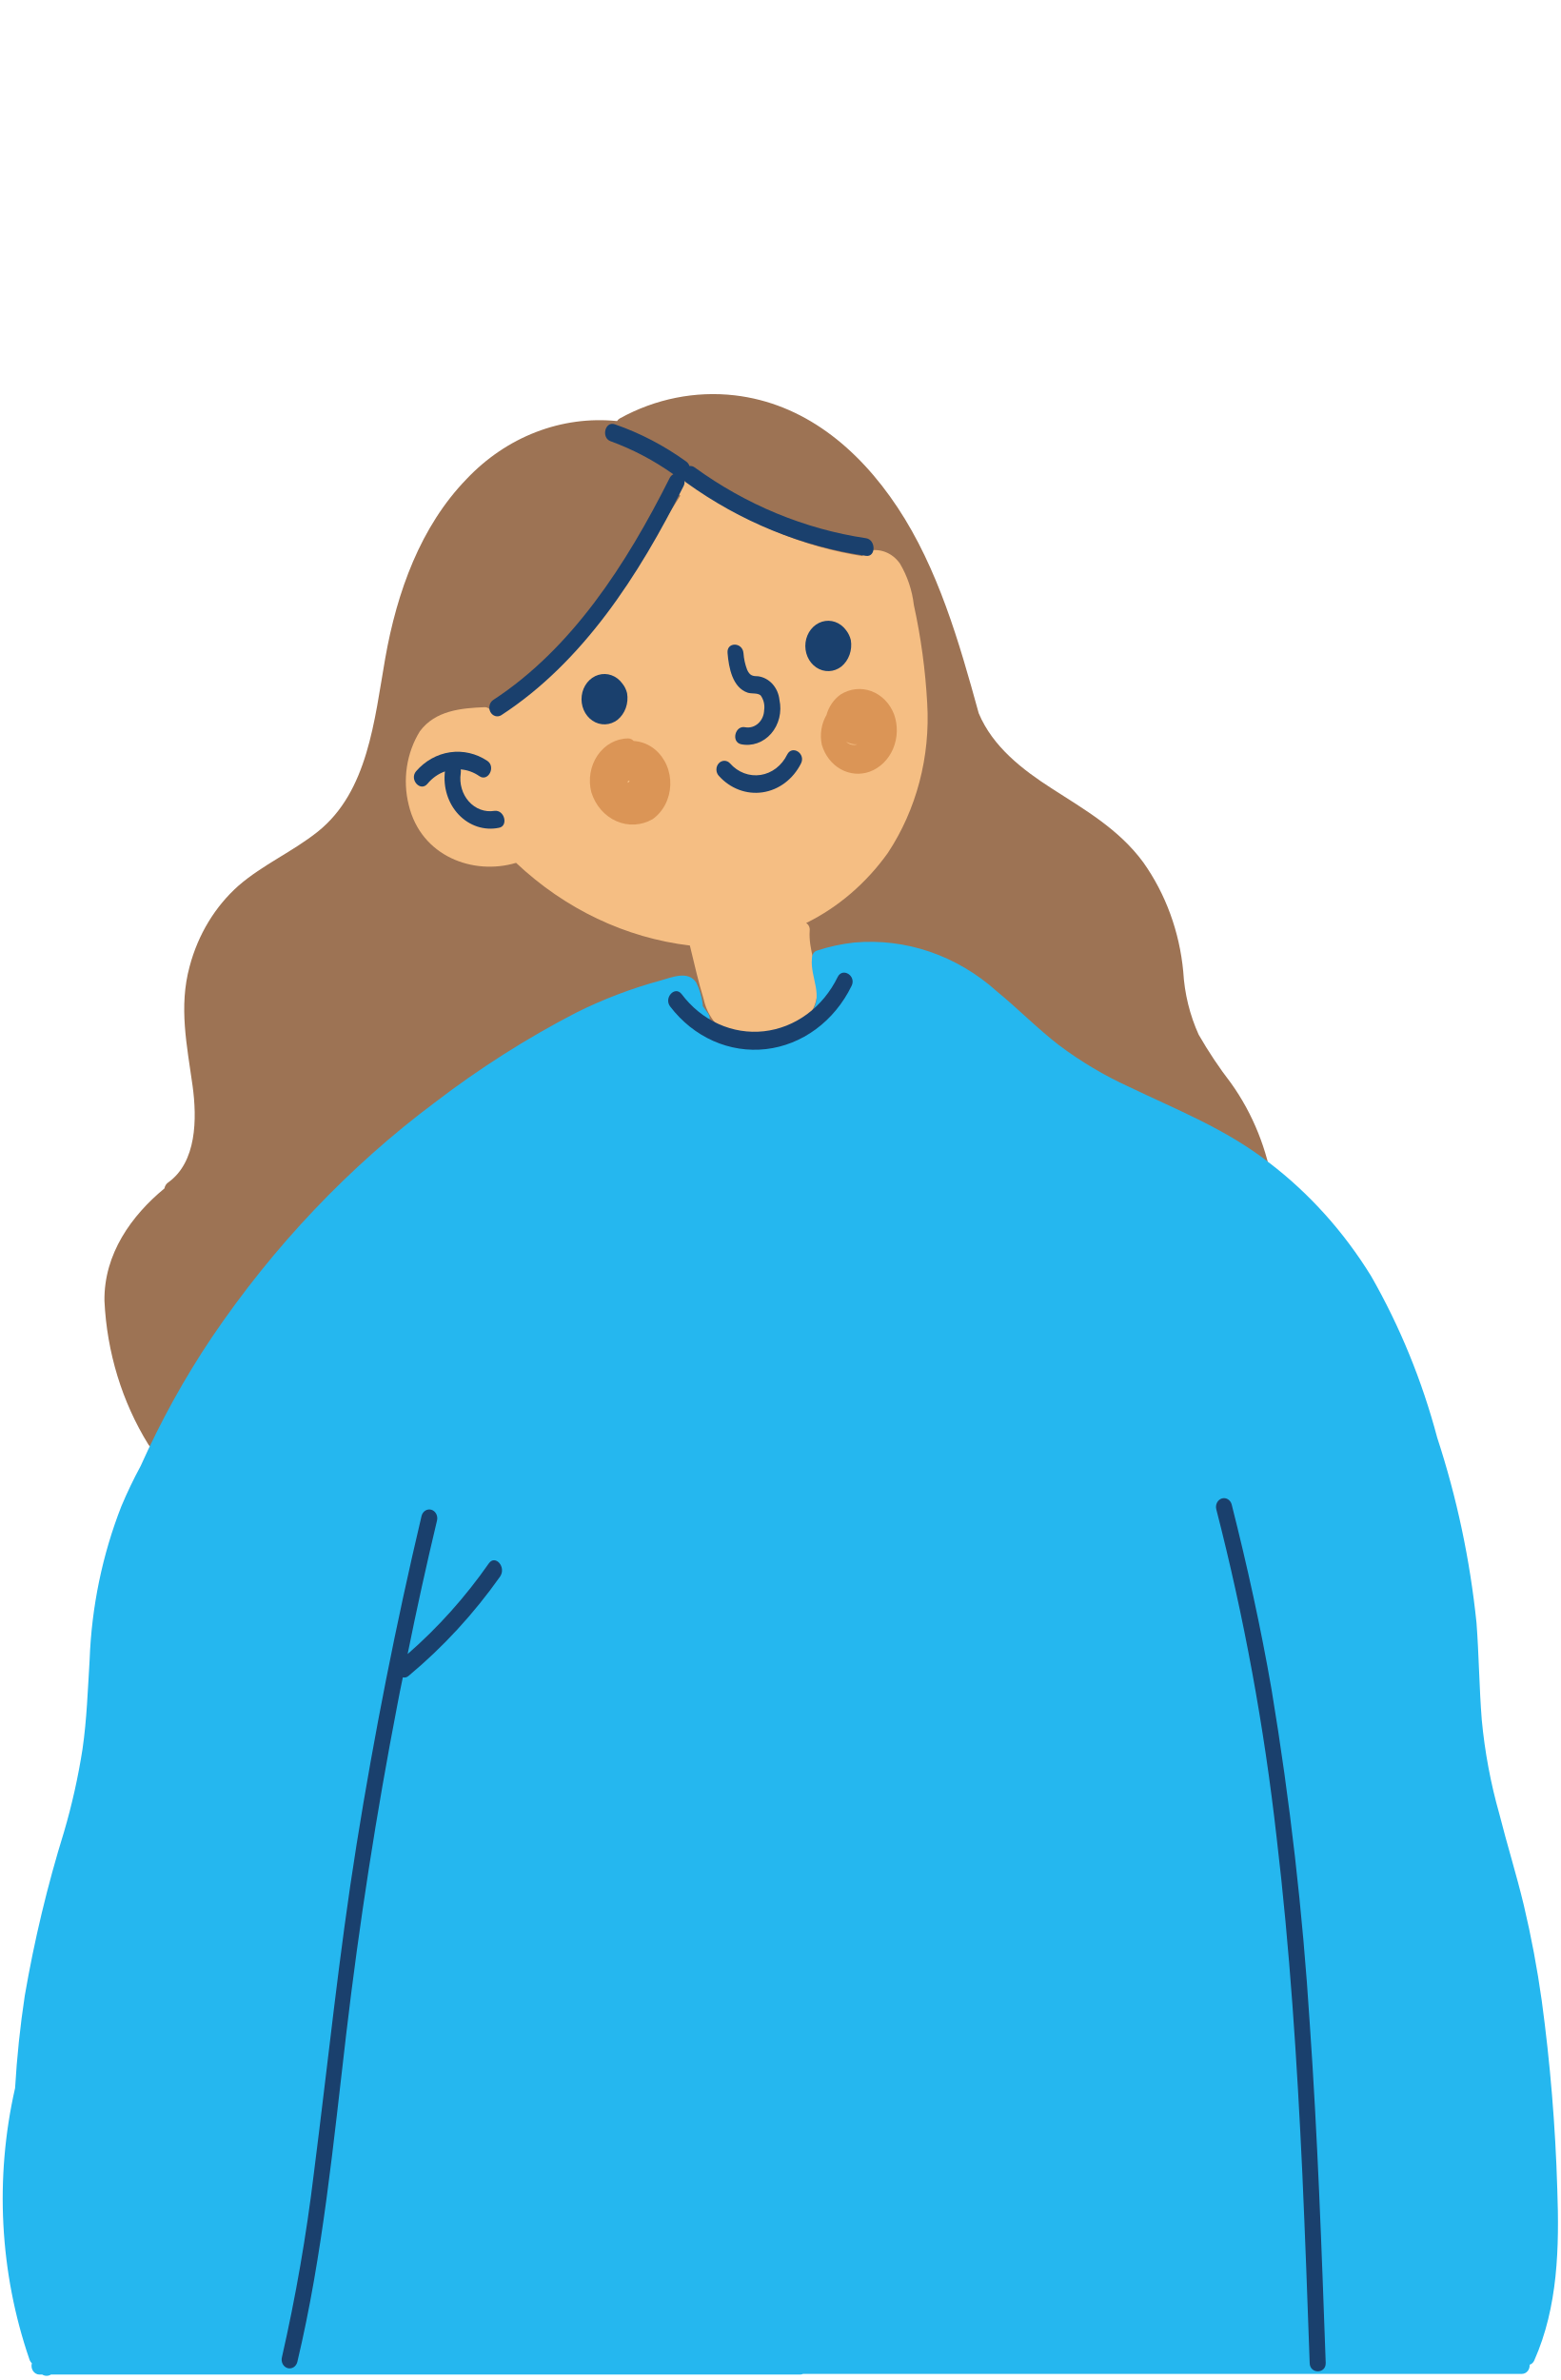
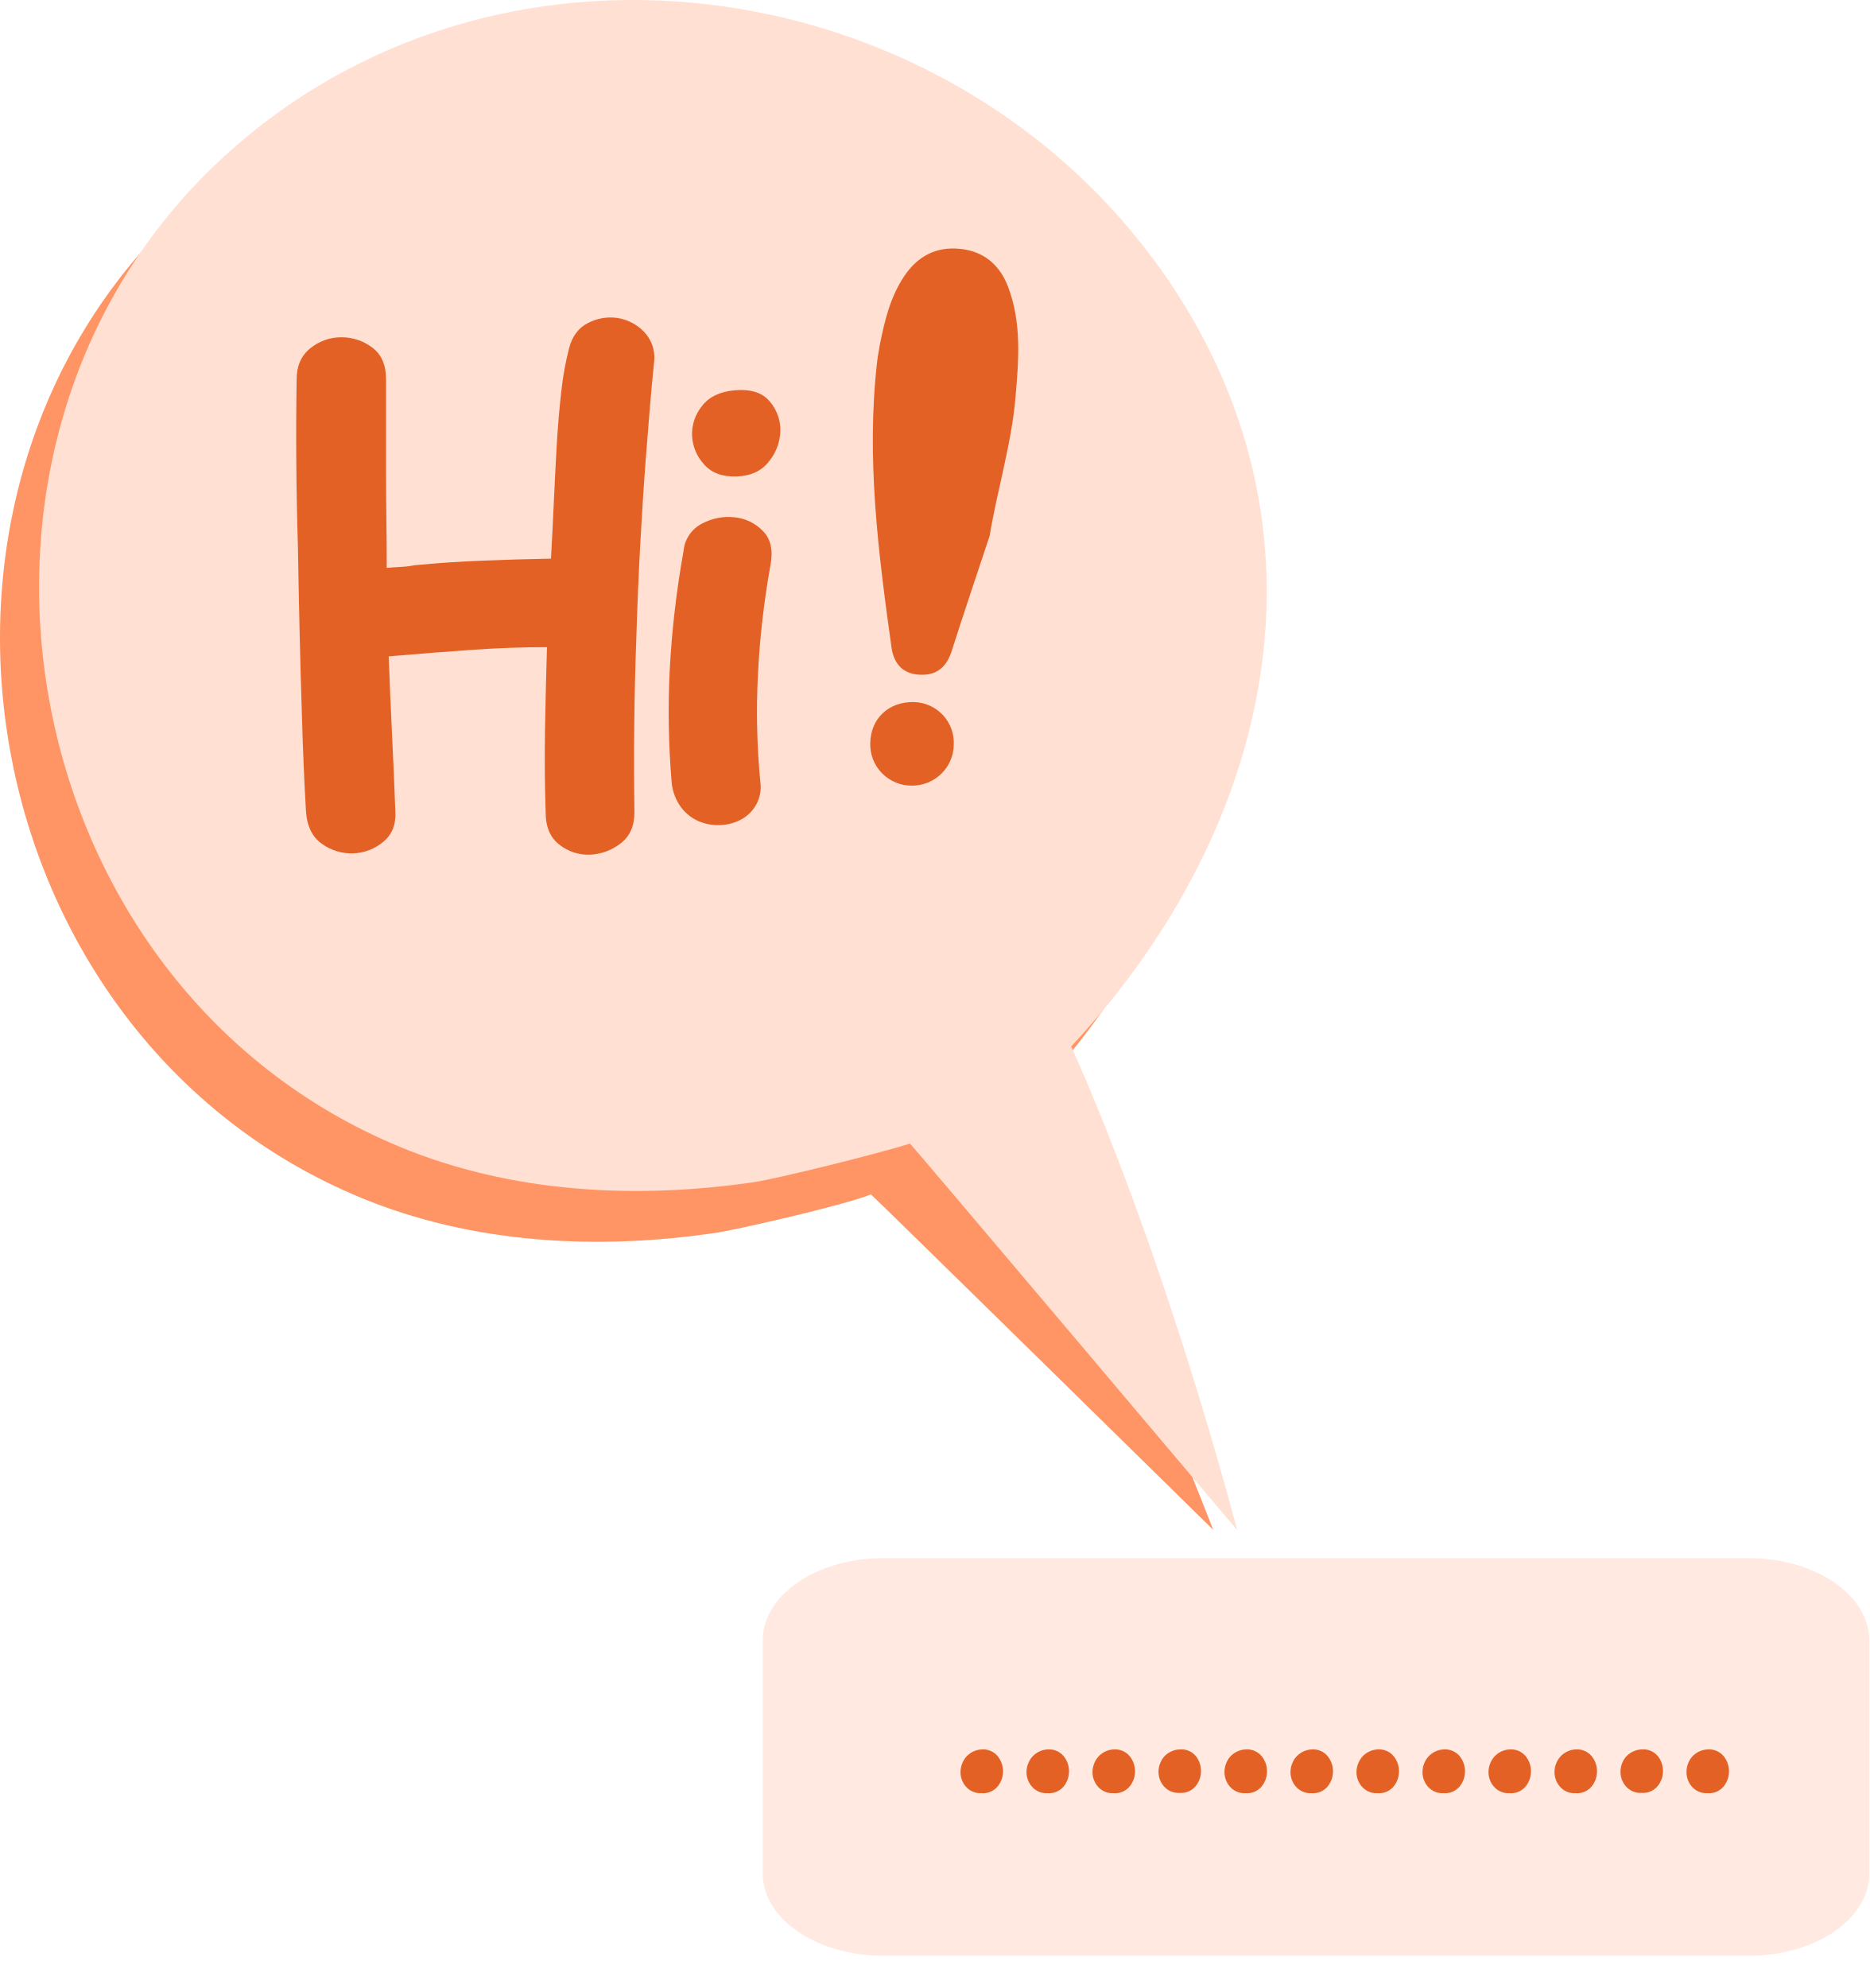
- <svg xmlns="http://www.w3.org/2000/svg" width="324" height="494" viewBox="0 0 324 494" fill="none">
-   <path d="M265.387 247.485C265.011 247.228 264.654 246.939 264.32 246.619C263.112 238.67 260.106 231.183 255.579 224.847C253.124 221.66 250.874 218.289 248.845 214.758C246.997 210.676 245.908 206.229 245.644 201.678C244.872 193.417 242.002 185.562 237.36 179.012C232.278 172.081 225.113 168.028 218.277 163.613C212.332 159.784 206.106 155.032 203.184 148.045C199.093 133.177 194.723 118.001 186.363 105.368C178.003 92.736 166.645 83.709 152.543 82.059C144.338 81.114 136.058 82.772 128.683 86.839C128.451 86.971 128.251 87.163 128.099 87.398C122.409 86.821 116.672 87.599 111.279 89.677C105.887 91.755 100.964 95.086 96.845 99.443C87.317 109.281 82.413 122.808 79.973 136.643C77.712 149.527 76.391 164.311 65.947 172.64C60.713 176.804 54.614 179.431 49.533 183.819C44.662 188.131 41.114 193.985 39.369 200.588C37.082 208.973 38.81 216.994 39.979 225.378C40.919 232.226 40.843 241.225 34.897 245.445C34.7 245.582 34.531 245.762 34.4 245.973C34.269 246.185 34.178 246.423 34.134 246.675C27.35 252.264 21.557 260.23 21.684 270.012C22.185 280.683 25.34 290.998 30.806 299.832C30.986 300.114 31.232 300.337 31.517 300.479C31.802 300.62 32.116 300.676 32.428 300.639C32.739 300.602 33.035 300.474 33.286 300.268C33.537 300.062 33.733 299.786 33.855 299.469C33.8 299.719 33.801 299.979 33.857 300.228C33.914 300.477 34.024 300.707 34.178 300.899C34.333 301.091 34.528 301.24 34.746 301.331C34.964 301.423 35.199 301.455 35.43 301.425C50.705 299.767 65.858 296.965 80.786 293.041C96.032 289.38 111.1 285.802 126.524 283.036C156.608 277.642 187.049 273.952 216.524 265.065C231.645 260.638 246.289 254.435 260.203 246.563C260.488 247.184 260.837 247.765 261.245 248.296C261.312 248.688 261.487 249.048 261.746 249.328C262.005 249.608 262.336 249.794 262.693 249.861C263.016 250.138 263.356 250.39 263.71 250.616C264.087 250.86 264.537 250.93 264.962 250.809C265.386 250.689 265.749 250.388 265.971 249.973C266.194 249.558 266.257 249.062 266.147 248.596C266.038 248.129 265.764 247.73 265.387 247.485Z" fill="#9D7354" />
-   <path d="M192.487 145.949C192.111 139.081 191.184 132.263 189.717 125.575C189.357 122.501 188.366 119.558 186.82 116.967C186.052 115.872 185.013 115.044 183.827 114.583C182.642 114.122 181.361 114.047 180.138 114.368C179.889 114.43 179.659 114.56 179.468 114.746C179.278 114.931 179.132 115.166 179.045 115.43C167.188 113.581 155.834 108.938 145.758 101.819C145.54 101.649 145.287 101.544 145.022 101.512C144.802 101.173 144.491 100.918 144.132 100.785L143.395 100.142C143.242 99.971 143.059 99.836 142.858 99.743C142.657 99.65 142.441 99.601 142.223 99.6C142.005 99.598 141.788 99.644 141.586 99.735C141.384 99.826 141.2 99.959 141.045 100.128C140.89 100.297 140.766 100.498 140.682 100.719C140.597 100.94 140.553 101.178 140.552 101.418C140.551 101.658 140.592 101.896 140.675 102.118C140.757 102.34 140.879 102.543 141.032 102.713L141.236 102.881C135.62 111.685 130.182 120.796 123.855 129.18C118.138 136.894 111.354 144.049 102.588 147.235C102.353 147.328 102.138 147.471 101.952 147.654C101.819 147.372 101.612 147.14 101.359 146.985C101.106 146.831 100.818 146.763 100.529 146.788C95.778 146.983 90.366 147.458 87.164 151.79C85.793 154.002 84.877 156.514 84.477 159.154C84.078 161.794 84.206 164.498 84.852 167.078C87.393 177.754 98.243 181.751 107.136 179.096C117.312 188.692 129.891 194.675 143.218 196.256C144.132 200.001 144.971 203.774 146.089 207.435C146.44 209.014 147.106 210.487 148.037 211.748C148.969 213.01 150.143 214.028 151.476 214.73C154.607 215.706 157.941 215.54 160.979 214.255C162.215 213.844 163.389 213.231 164.46 212.438C164.718 212.658 165.035 212.777 165.362 212.777C165.688 212.777 166.006 212.658 166.264 212.438C167.391 211.61 168.302 210.474 168.908 209.141C169.514 207.808 169.794 206.324 169.72 204.836C169.72 200.84 167.814 197.178 168.093 193.154C168.128 192.842 168.076 192.526 167.944 192.246C167.813 191.967 167.608 191.738 167.357 191.589C173.992 188.324 179.808 183.337 184.305 177.056C190.26 168.061 193.155 157.052 192.487 145.949Z" fill="#F5BE83" />
-   <path d="M135.975 155.563C134.694 154.504 133.154 153.891 131.554 153.803C131.402 153.632 131.22 153.496 131.019 153.405C130.818 153.314 130.602 153.268 130.385 153.272C129.155 153.28 127.943 153.602 126.845 154.21C125.746 154.819 124.791 155.699 124.053 156.782C123.315 157.864 122.814 159.12 122.59 160.45C122.366 161.78 122.425 163.15 122.762 164.451C123.186 165.801 123.869 167.034 124.765 168.067C125.66 169.101 126.748 169.91 127.953 170.441C129.158 170.971 130.453 171.21 131.749 171.141C133.046 171.072 134.314 170.696 135.467 170.041C136.556 169.272 137.459 168.226 138.101 166.992C138.744 165.757 139.105 164.369 139.155 162.948C139.205 161.526 138.942 160.113 138.388 158.827C137.834 157.541 137.007 156.422 135.975 155.563ZM130.41 162.047C131.224 161.852 129.928 163.054 130.41 162.047V162.047Z" fill="#DB9556" />
-   <path d="M185.6 148.241C185.165 147.122 184.52 146.117 183.707 145.292C182.894 144.467 181.931 143.841 180.882 143.455C179.832 143.07 178.721 142.933 177.62 143.055C176.519 143.176 175.454 143.553 174.496 144.16C173.097 145.154 172.062 146.658 171.574 148.409C171.045 149.315 170.688 150.328 170.522 151.389C170.356 152.45 170.385 153.537 170.608 154.585C170.925 155.671 171.434 156.677 172.105 157.546C172.777 158.415 173.597 159.13 174.52 159.649C175.444 160.168 176.451 160.482 177.484 160.572C178.518 160.662 179.557 160.527 180.543 160.175C181.607 159.786 182.587 159.163 183.424 158.343C184.261 157.523 184.936 156.524 185.41 155.406C185.883 154.289 186.144 153.077 186.177 151.845C186.21 150.613 186.013 149.387 185.6 148.241ZM177.977 154.501C177.581 154.643 177.158 154.666 176.752 154.568C176.345 154.469 175.97 154.253 175.665 153.942C176.366 154.355 177.157 154.549 177.951 154.501H177.977Z" fill="#DB9556" />
-   <path d="M130.182 143.88C130.001 143.133 129.662 142.443 129.191 141.868C128.612 141.069 127.833 140.474 126.951 140.157C126.068 139.84 125.12 139.814 124.224 140.083C123.328 140.351 122.524 140.903 121.91 141.669C121.296 142.435 120.899 143.382 120.769 144.394C120.639 145.405 120.782 146.436 121.179 147.359C121.576 148.283 122.21 149.058 123.003 149.589C123.797 150.12 124.714 150.384 125.642 150.348C126.57 150.312 127.468 149.978 128.225 149.386C128.986 148.761 129.573 147.914 129.919 146.941C130.265 145.968 130.356 144.908 130.182 143.88Z" fill="#1A406D" />
-   <path d="M176.63 132.842C176.444 132.088 176.105 131.391 175.639 130.801C175.058 130.007 174.278 129.416 173.396 129.103C172.514 128.789 171.568 128.766 170.674 129.037C169.78 129.308 168.978 129.86 168.366 130.626C167.754 131.392 167.359 132.338 167.23 133.348C167.101 134.357 167.243 135.386 167.639 136.308C168.035 137.23 168.667 138.005 169.459 138.536C170.25 139.068 171.165 139.333 172.091 139.299C173.018 139.266 173.915 138.935 174.673 138.348C175.434 137.723 176.021 136.876 176.367 135.902C176.713 134.929 176.804 133.869 176.63 132.842Z" fill="#1A406D" />
-   <path d="M161.814 145.279C161.683 144.02 161.166 142.847 160.349 141.953C159.532 141.059 158.462 140.498 157.317 140.36C156.199 140.36 155.64 140.192 155.106 139.019C154.685 137.916 154.428 136.746 154.344 135.553C154.141 133.233 150.812 133.205 151.041 135.553C151.295 138.655 152.082 142.708 155.208 143.77C156.046 144.049 157.215 143.77 157.901 144.329C158.214 144.755 158.442 145.249 158.569 145.779C158.696 146.309 158.719 146.862 158.638 147.403C158.622 147.931 158.505 148.448 158.293 148.922C158.082 149.396 157.781 149.814 157.41 150.15C157.04 150.486 156.609 150.731 156.146 150.869C155.683 151.008 155.199 151.036 154.725 150.953C152.616 150.477 151.727 153.999 153.836 154.474C154.964 154.709 156.128 154.629 157.222 154.243C158.315 153.856 159.304 153.175 160.097 152.261C160.89 151.347 161.462 150.23 161.762 149.01C162.062 147.791 162.08 146.508 161.814 145.279Z" fill="#1A406D" />
-   <path d="M163.415 156.626C162.862 157.757 162.075 158.729 161.117 159.463C160.159 160.196 159.057 160.671 157.901 160.848C156.745 161.025 155.567 160.899 154.463 160.481C153.359 160.063 152.361 159.365 151.548 158.443C151.238 158.102 150.818 157.91 150.38 157.91C149.941 157.91 149.521 158.102 149.211 158.443C148.901 158.784 148.727 159.246 148.727 159.728C148.727 160.21 148.901 160.673 149.211 161.014C150.382 162.328 151.816 163.324 153.399 163.921C154.982 164.518 156.67 164.7 158.328 164.453C159.987 164.206 161.569 163.537 162.951 162.498C164.333 161.459 165.474 160.08 166.286 158.471C167.328 156.402 164.456 154.558 163.415 156.626Z" fill="#1A406D" />
-   <path d="M179.778 111.713C167.067 109.815 154.908 104.79 144.205 97.012C143.891 96.781 143.512 96.682 143.138 96.733C143.013 96.356 142.781 96.032 142.477 95.811C137.879 92.489 132.885 89.884 127.638 88.069C125.605 87.342 124.741 90.864 126.774 91.59C131.356 93.258 135.728 95.559 139.784 98.438C139.46 98.603 139.193 98.877 139.021 99.22C130.001 117.191 118.694 134.631 102.406 145.279C102.025 145.524 101.749 145.925 101.637 146.394C101.525 146.863 101.587 147.362 101.809 147.78C102.031 148.199 102.396 148.504 102.822 148.627C103.249 148.75 103.702 148.682 104.083 148.437C120.904 137.481 132.593 119.567 141.893 100.925C142.079 100.591 142.151 100.195 142.096 99.807C142.198 99.957 142.328 100.081 142.477 100.17C153.708 108.271 166.46 113.469 179.778 115.374C181.887 115.682 181.862 112.021 179.778 111.713Z" fill="#1A406D" />
-   <path d="M102.611 168.308C101.653 168.463 100.675 168.367 99.757 168.028C98.839 167.689 98.007 167.116 97.328 166.356C96.65 165.596 96.144 164.67 95.852 163.654C95.56 162.638 95.491 161.561 95.649 160.51C95.688 160.242 95.688 159.968 95.649 159.7C97.022 159.805 98.35 160.286 99.511 161.097C101.316 162.355 102.993 159.197 101.188 157.939C98.866 156.386 96.131 155.753 93.437 156.144C90.743 156.536 88.251 157.928 86.375 160.091C84.926 161.824 87.289 164.423 88.738 162.69C89.724 161.499 90.977 160.612 92.371 160.119C92.17 161.759 92.325 163.427 92.823 164.988C93.321 166.549 94.148 167.959 95.236 169.101C96.324 170.243 97.642 171.086 99.083 171.56C100.524 172.034 102.047 172.126 103.526 171.829C105.61 171.522 104.771 168 102.611 168.308Z" fill="#1A406D" />
-   <path d="M323.293 454.386C322.904 441.286 321.826 428.222 320.066 415.258C319.135 408.607 317.897 402.012 316.356 395.499C314.832 389.127 312.875 382.894 311.274 376.55C309.465 370.179 308.239 363.625 307.615 356.986C307.082 350.279 307.031 343.543 306.523 336.836C305.17 323.721 302.433 310.825 298.366 298.407C295.227 286.582 290.609 275.295 284.645 264.869C278.966 255.66 271.79 247.682 263.479 241.336C254.408 234.265 244.219 230.325 234.36 225.574C229.277 223.256 224.424 220.372 219.876 216.965C215.379 213.5 211.339 209.364 206.968 205.786C198.643 198.306 188.004 194.669 177.29 195.641C174.707 195.924 172.155 196.476 169.667 197.29C169.462 197.339 169.27 197.441 169.106 197.586C168.943 197.732 168.813 197.918 168.727 198.128C168.602 198.416 168.541 198.732 168.549 199.051C168.193 202.88 171.09 206.764 168.346 210.23C166.925 211.786 165.181 212.937 163.264 213.584C161.053 214.506 158.842 215.344 156.632 216.379C156.4 216.478 156.185 216.62 155.997 216.798C152.828 216.576 149.76 215.481 147.078 213.612L146.875 212.773C147.175 212.421 147.342 211.956 147.342 211.474C147.342 210.991 147.175 210.526 146.875 210.174L145.884 208.805V208.441C145.694 206.862 145.238 205.336 144.537 203.942C142.834 201.37 139.455 202.88 137.117 203.522C131.081 205.159 125.195 207.404 119.534 210.23C109.318 215.519 99.526 221.745 90.262 228.843C72.454 242.152 56.797 258.646 43.94 277.641C38.318 286.02 33.385 294.933 29.203 304.276C27.733 306.992 26.393 309.79 25.188 312.66C21.243 322.739 19.012 333.529 18.607 344.493C18.226 350.67 18.023 356.902 17.133 363.023C16.227 368.846 14.945 374.589 13.296 380.211C9.85 391.332 7.125 402.708 5.14 414.252C4.18 420.593 3.51 426.982 3.133 433.397C-1.116 452.063 -0.079 471.712 6.106 489.713C6.208 490.027 6.383 490.306 6.614 490.523C6.539 490.792 6.522 491.076 6.564 491.354C6.606 491.631 6.707 491.894 6.857 492.122C7.007 492.349 7.203 492.535 7.43 492.665C7.657 492.795 7.908 492.866 8.164 492.871H8.774C9.049 493.042 9.359 493.132 9.676 493.132C9.992 493.132 10.303 493.042 10.578 492.871H166.084C166.302 492.873 166.519 492.825 166.719 492.731H315.95C316.171 492.732 316.39 492.682 316.593 492.585C316.796 492.488 316.979 492.345 317.129 492.167C317.28 491.988 317.395 491.777 317.467 491.547C317.54 491.317 317.568 491.073 317.551 490.83C317.761 490.768 317.956 490.655 318.123 490.501C318.29 490.346 318.424 490.153 318.516 489.936C323.446 478.841 323.725 466.432 323.293 454.386Z" fill="#25B7EF" />
-   <path d="M173.913 202.767C172.393 205.89 170.198 208.553 167.521 210.521C164.844 212.489 161.767 213.702 158.563 214.053C155.358 214.404 152.125 213.882 149.147 212.532C146.17 211.183 143.541 209.049 141.491 206.317C140.093 204.556 137.756 207.127 139.128 208.916C141.53 212.061 144.596 214.512 148.058 216.053C151.519 217.595 155.272 218.18 158.987 217.758C162.702 217.336 166.266 215.92 169.369 213.633C172.471 211.347 175.017 208.259 176.785 204.64C177.826 202.572 174.955 200.727 173.913 202.767Z" fill="#1A406D" />
-   <path d="M101.494 324.483C96.595 331.501 90.928 337.827 84.622 343.32C86.502 334.004 88.535 324.772 90.72 315.623C90.778 315.392 90.795 315.15 90.768 314.912C90.742 314.674 90.673 314.444 90.566 314.235C90.458 314.026 90.314 313.842 90.143 313.695C89.971 313.547 89.774 313.438 89.564 313.373C89.354 313.309 89.134 313.291 88.917 313.32C88.701 313.349 88.492 313.425 88.302 313.543C88.112 313.661 87.945 313.819 87.81 314.008C87.676 314.197 87.577 314.414 87.518 314.645C82.199 337.171 77.702 359.903 74.026 382.839C70.392 405.505 68.08 428.311 65.158 451.088C63.608 463.951 61.393 476.707 58.526 489.294C58.411 489.761 58.47 490.259 58.689 490.678C58.909 491.097 59.27 491.403 59.695 491.529C60.119 491.655 60.572 491.591 60.953 491.35C61.334 491.109 61.613 490.711 61.728 490.244C67.038 467.885 69.198 444.884 71.891 422.05C74.585 399.216 78.142 376.355 82.513 353.745C82.868 351.844 83.249 349.944 83.631 348.155C83.838 348.209 84.053 348.21 84.261 348.156C84.468 348.103 84.661 347.997 84.825 347.847C91.953 341.916 98.343 334.982 103.831 327.222C105.153 325.237 102.815 322.638 101.494 324.483Z" fill="#1A406D" />
-   <path d="M271.915 420.15C270.442 396.874 267.796 373.707 263.987 350.754C261.751 337.814 258.905 324.958 255.704 312.297C255.586 311.83 255.304 311.434 254.92 311.196C254.537 310.957 254.083 310.896 253.658 311.026C253.234 311.155 252.873 311.465 252.656 311.887C252.44 312.309 252.384 312.809 252.502 313.275C258.249 335.604 262.437 358.383 265.029 381.413C267.773 404.555 269.272 427.835 270.365 451.116C270.949 464.224 271.432 477.332 271.89 490.44C271.89 492.787 275.294 492.787 275.218 490.44C274.38 466.991 273.541 443.542 271.915 420.15Z" fill="#1A406D" />
+ <svg xmlns="http://www.w3.org/2000/svg" width="300" height="319" viewBox="0 0 300 319" fill="none">
+   <path d="M280.685 250.027H141.73C131.062 250.027 122.414 255.938 122.414 263.229V300.625C122.414 307.917 131.062 313.827 141.73 313.827H280.685C291.352 313.827 300 307.917 300 300.625V263.229C300 255.938 291.352 250.027 280.685 250.027Z" fill="#FFE9E0" />
+   <path d="M139.775 191.659C135.487 193.398 118.247 197.331 114.866 197.826C95.872 200.631 75.903 199.608 58.011 192.228C-4.568 166.413 -20.016 79.769 28.937 33.959C72.771 -7.059 143.877 2.73 178.765 49.652C209.333 90.771 199.179 140.039 165.653 176.055C181.34 211.163 194.722 245.497 194.722 245.497C194.722 245.497 139.87 191.616 139.775 191.659Z" fill="#FF9565" />
+   <path d="M146.044 183.504C140.284 185.306 124.517 189.176 121.136 189.671C102.142 192.476 82.172 191.453 64.281 184.073C1.702 158.258 -13.747 71.614 35.206 25.814C79.04 -15.199 150.146 -5.409 185.034 41.508C215.603 82.626 205.449 131.9 171.923 167.915C187.61 203.019 198.543 245.513 198.543 245.513C198.543 245.513 146.145 183.472 146.044 183.504Z" fill="#FFE0D2" />
+   <path d="M91.314 55.941C91.812 53.969 92.841 52.595 94.399 51.818C95.844 51.066 97.491 50.788 99.105 51.022C100.705 51.275 102.18 52.037 103.308 53.194C103.909 53.803 104.372 54.533 104.665 55.335C104.957 56.137 105.073 56.993 105.003 57.844C104.724 60.522 104.477 63.182 104.262 65.825C104.046 68.468 103.834 71.13 103.626 73.811C103.272 78.535 102.97 83.256 102.719 87.976C102.468 92.696 102.274 97.384 102.136 102.041C101.783 111.487 101.677 120.932 101.818 130.375C101.818 132.558 101.075 134.215 99.587 135.347C98.186 136.44 96.475 137.069 94.696 137.144C92.928 137.214 91.193 136.653 89.804 135.563C88.32 134.435 87.576 132.707 87.573 130.381C87.428 125.942 87.393 121.537 87.467 117.165C87.541 112.793 87.647 108.353 87.785 103.844C83.898 103.844 79.931 103.984 75.882 104.265C71.833 104.546 67.333 104.898 62.383 105.32C62.539 109.537 62.715 113.677 62.913 117.739C63.111 121.802 63.288 125.909 63.443 130.059C63.588 132.242 62.945 133.916 61.514 135.083C60.16 136.216 58.465 136.867 56.697 136.933C54.893 136.996 53.121 136.456 51.662 135.399C50.093 134.303 49.238 132.523 49.097 130.059C48.952 127.522 48.827 124.984 48.721 122.447C48.615 119.91 48.526 117.372 48.456 114.835C48.173 105.954 47.961 96.992 47.82 87.95C47.678 83.444 47.59 78.951 47.555 74.47C47.519 69.989 47.537 65.461 47.608 60.885C47.608 58.699 48.352 57.025 49.839 55.861C51.235 54.73 52.982 54.113 54.784 54.117C56.566 54.11 58.301 54.686 59.723 55.756C61.214 56.849 61.959 58.559 61.959 60.885V76.11C61.959 78.57 61.977 81.072 62.012 83.616C62.048 86.161 62.065 88.663 62.065 91.123C62.844 91.055 63.602 91.002 64.35 90.965C65.081 90.931 65.809 90.843 66.528 90.701C70.213 90.35 73.88 90.102 77.53 89.958C81.18 89.814 84.812 89.709 88.426 89.642C88.564 87.249 88.707 84.46 88.85 81.292C88.993 78.123 89.152 74.966 89.327 71.829C89.502 68.692 89.751 65.714 90.074 62.867C90.319 60.532 90.734 58.217 91.314 55.941Z" fill="#E46125" />
+   <path d="M109.704 88.405C109.787 87.483 110.103 86.596 110.623 85.828C111.143 85.061 111.849 84.436 112.677 84.013C114.287 83.151 116.124 82.802 117.94 83.012C119.69 83.195 121.315 84.002 122.514 85.284C123.754 86.586 124.104 88.447 123.627 90.835C122.61 96.479 121.953 102.182 121.66 107.91C121.34 113.779 121.464 119.665 122.031 125.517C122.197 126.733 121.975 127.97 121.395 129.054C120.856 130.05 120.046 130.875 119.058 131.437C118.032 132.01 116.885 132.335 115.709 132.386C114.51 132.463 113.31 132.264 112.201 131.806C111.069 131.323 110.082 130.559 109.333 129.586C108.453 128.397 107.919 126.989 107.791 125.517C107.293 119.591 107.187 113.639 107.473 107.699C107.812 101.227 108.557 94.783 109.704 88.405ZM118.184 76.454C115.916 76.528 114.181 75.876 112.98 74.498C111.819 73.237 111.142 71.609 111.066 69.901C111.007 68.181 111.571 66.497 112.656 65.157C113.79 63.677 115.557 62.832 117.956 62.621C120.51 62.41 122.371 63.01 123.537 64.419C124.674 65.737 125.28 67.427 125.238 69.163C125.187 70.963 124.532 72.695 123.378 74.082C122.197 75.596 120.466 76.387 118.184 76.454Z" fill="#E46125" />
+   <path d="M158.826 85.985C156.791 92.142 154.708 98.284 152.737 104.462C151.868 107.198 150.156 108.505 147.278 108.242C144.628 107.999 143.399 106.217 143.07 103.85C140.95 88.653 139 73.439 140.77 58.046C140.876 57.128 141.056 56.216 141.205 55.31C141.979 51.451 142.885 47.634 145.132 44.297C147.252 41.134 150.204 39.553 154.025 39.927C157.846 40.301 160.427 42.458 161.778 46.011C163.999 51.809 163.49 57.866 162.965 63.865C162.308 71.362 160.051 78.584 158.826 85.985Z" fill="#E46125" />
+   <path d="M146.41 126.065C145.508 126.08 144.612 125.912 143.778 125.571C142.943 125.23 142.188 124.723 141.557 124.081C140.926 123.44 140.433 122.677 140.108 121.84C139.784 121.003 139.634 120.108 139.669 119.212C139.738 115.295 142.632 112.58 146.659 112.654C147.532 112.673 148.392 112.866 149.189 113.22C149.985 113.574 150.703 114.082 151.3 114.715C151.898 115.348 152.362 116.094 152.666 116.907C152.97 117.721 153.108 118.587 153.072 119.454C153.062 121.207 152.357 122.885 151.109 124.123C149.861 125.361 148.173 126.059 146.41 126.065Z" fill="#E46125" />
+   <path d="M157.55 280.718C158.038 280.68 158.527 280.761 158.977 280.953C159.426 281.145 159.822 281.442 160.131 281.82C160.677 282.505 160.974 283.354 160.974 284.229C160.974 285.103 160.677 285.952 160.131 286.638C159.822 287.015 159.426 287.313 158.977 287.505C158.527 287.697 158.038 287.777 157.55 287.74C157.082 287.769 156.614 287.693 156.18 287.516C155.747 287.338 155.36 287.065 155.048 286.717C154.486 286.088 154.169 285.281 154.153 284.44C154.14 283.578 154.418 282.737 154.942 282.052C155.256 281.657 155.651 281.334 156.101 281.104C156.551 280.874 157.045 280.742 157.55 280.718Z" fill="#E46125" />
+   <path d="M168.143 280.718C168.63 280.681 169.12 280.762 169.569 280.953C170.019 281.145 170.415 281.442 170.724 281.82C171.27 282.505 171.567 283.354 171.567 284.229C171.567 285.103 171.27 285.952 170.724 286.638C170.415 287.015 170.019 287.312 169.569 287.504C169.12 287.696 168.63 287.777 168.143 287.74C167.674 287.769 167.205 287.693 166.771 287.516C166.337 287.338 165.949 287.065 165.636 286.717C165.078 286.086 164.761 285.28 164.74 284.439C164.733 283.579 165.01 282.74 165.53 282.051C165.844 281.656 166.24 281.333 166.691 281.103C167.142 280.873 167.637 280.741 168.143 280.718Z" fill="#E46125" />
+   <path d="M178.731 280.718C179.22 280.681 179.71 280.762 180.16 280.953C180.611 281.145 181.008 281.442 181.318 281.82C181.864 282.505 182.161 283.354 182.161 284.229C182.161 285.103 181.864 285.952 181.318 286.638C181.008 287.015 180.611 287.312 180.16 287.504C179.71 287.696 179.22 287.777 178.731 287.74C178.264 287.769 177.795 287.693 177.362 287.515C176.929 287.338 176.541 287.065 176.23 286.717C175.67 286.087 175.353 285.28 175.334 284.439C175.324 283.578 175.602 282.738 176.124 282.051C176.438 281.657 176.833 281.334 177.282 281.103C177.732 280.873 178.226 280.742 178.731 280.718Z" fill="#E46125" />
+   <path d="M189.326 280.717C189.81 280.674 190.297 280.747 190.746 280.931C191.196 281.114 191.594 281.403 191.907 281.771C192.453 282.457 192.75 283.306 192.75 284.181C192.75 285.055 192.453 285.904 191.907 286.59C191.599 286.967 191.203 287.265 190.753 287.456C190.304 287.648 189.814 287.729 189.326 287.691C188.859 287.722 188.39 287.646 187.957 287.468C187.523 287.291 187.136 287.018 186.825 286.669C186.264 286.039 185.945 285.232 185.924 284.391C185.916 283.53 186.195 282.69 186.719 282.003C187.036 281.617 187.433 281.302 187.883 281.08C188.333 280.858 188.825 280.734 189.326 280.717Z" fill="#E46125" />
+   <path d="M199.915 280.718C200.403 280.68 200.894 280.761 201.344 280.953C201.794 281.145 202.191 281.442 202.501 281.82C203.047 282.505 203.344 283.354 203.344 284.229C203.344 285.103 203.047 285.952 202.501 286.638C202.191 287.015 201.794 287.313 201.344 287.505C200.894 287.697 200.403 287.777 199.915 287.74C199.447 287.769 198.979 287.692 198.546 287.515C198.112 287.338 197.725 287.065 197.414 286.717C196.847 286.079 196.529 285.26 196.518 284.408C196.507 283.547 196.785 282.707 197.308 282.02C197.624 281.631 198.021 281.314 198.47 281.089C198.92 280.865 199.412 280.738 199.915 280.718Z" fill="#E46125" />
+   <path d="M210.509 280.718C210.997 280.68 211.486 280.761 211.936 280.953C212.385 281.145 212.781 281.442 213.09 281.82C213.636 282.505 213.933 283.354 213.933 284.229C213.933 285.103 213.636 285.952 213.09 286.638C212.781 287.015 212.385 287.313 211.936 287.505C211.486 287.697 210.997 287.777 210.509 287.74C210.041 287.769 209.573 287.693 209.139 287.516C208.706 287.338 208.319 287.065 208.007 286.717C207.445 286.088 207.128 285.281 207.112 284.44C207.099 283.578 207.377 282.737 207.901 282.052C208.215 281.657 208.61 281.334 209.06 281.104C209.51 280.874 210.004 280.742 210.509 280.718Z" fill="#E46125" />
+   <path d="M221.102 280.718C221.589 280.68 222.079 280.761 222.529 280.953C222.978 281.145 223.374 281.442 223.683 281.82C224.229 282.505 224.526 283.354 224.526 284.229C224.526 285.103 224.229 285.952 223.683 286.638C223.374 287.015 222.978 287.313 222.529 287.505C222.079 287.697 221.589 287.777 221.102 287.74C220.633 287.769 220.164 287.693 219.73 287.516C219.296 287.339 218.908 287.065 218.595 286.717C218.037 286.086 217.72 285.28 217.699 284.44C217.691 283.578 217.971 282.738 218.494 282.052C218.807 281.656 219.202 281.332 219.652 281.102C220.102 280.872 220.596 280.741 221.102 280.718Z" fill="#E46125" />
+   <path d="M231.69 280.718C232.179 280.681 232.669 280.762 233.119 280.953C233.57 281.145 233.967 281.442 234.277 281.82C234.823 282.505 235.12 283.354 235.12 284.229C235.12 285.103 234.823 285.952 234.277 286.638C233.967 287.015 233.57 287.312 233.119 287.504C232.669 287.696 232.179 287.777 231.69 287.74C231.223 287.769 230.754 287.693 230.321 287.515C229.887 287.338 229.5 287.065 229.189 286.717C228.629 286.087 228.312 285.28 228.293 284.439C228.283 283.578 228.561 282.738 229.083 282.051C229.397 281.657 229.792 281.334 230.241 281.103C230.691 280.873 231.185 280.742 231.69 280.718Z" fill="#E46125" />
+   <path d="M242.284 280.718C242.772 280.68 243.262 280.761 243.711 280.953C244.161 281.145 244.557 281.442 244.865 281.82C245.411 282.505 245.708 283.354 245.708 284.229C245.708 285.103 245.411 285.952 244.865 286.638C244.557 287.015 244.161 287.313 243.711 287.505C243.262 287.697 242.772 287.777 242.284 287.74C241.817 287.77 241.348 287.694 240.914 287.517C240.481 287.339 240.094 287.066 239.783 286.717C239.221 286.088 238.903 285.281 238.887 284.44C238.874 283.578 239.152 282.737 239.677 282.052C239.99 281.656 240.385 281.332 240.834 281.102C241.284 280.872 241.779 280.741 242.284 280.718Z" fill="#E46125" />
+   <path d="M252.876 280.718C253.364 280.68 253.855 280.761 254.305 280.953C254.755 281.145 255.152 281.442 255.462 281.82C256.008 282.505 256.305 283.354 256.305 284.229C256.305 285.103 256.008 285.952 255.462 286.638C255.152 287.015 254.755 287.313 254.305 287.505C253.855 287.697 253.364 287.777 252.876 287.74C252.408 287.769 251.94 287.692 251.507 287.515C251.073 287.338 250.686 287.065 250.374 286.717C249.815 286.087 249.498 285.28 249.479 284.44C249.468 283.579 249.746 282.738 250.268 282.052C250.582 281.657 250.977 281.334 251.427 281.104C251.877 280.874 252.371 280.742 252.876 280.718Z" fill="#E46125" />
+   <path d="M263.466 280.717C263.95 280.674 264.437 280.747 264.886 280.931C265.335 281.114 265.733 281.403 266.047 281.771C266.596 282.456 266.894 283.305 266.894 284.181C266.894 285.056 266.596 285.905 266.047 286.59C265.738 286.967 265.342 287.265 264.893 287.456C264.443 287.648 263.954 287.729 263.466 287.691C262.998 287.721 262.53 287.645 262.096 287.467C261.663 287.29 261.276 287.017 260.964 286.669C260.402 286.04 260.085 285.232 260.069 284.391C260.056 283.53 260.334 282.689 260.858 282.003C261.177 281.617 261.574 281.303 262.023 281.081C262.473 280.86 262.964 280.735 263.466 280.717Z" fill="#E46125" />
+   <path d="M274.063 280.718C274.55 280.68 275.04 280.761 275.489 280.953C275.939 281.145 276.335 281.442 276.644 281.82C277.19 282.505 277.487 283.354 277.487 284.229C277.487 285.103 277.19 285.952 276.644 286.638C276.335 287.015 275.939 287.313 275.489 287.505C275.04 287.697 274.55 287.777 274.063 287.74C273.594 287.769 273.125 287.693 272.691 287.516C272.257 287.339 271.868 287.065 271.556 286.717C270.991 286.078 270.674 285.259 270.66 284.408C270.652 283.546 270.932 282.706 271.455 282.02C271.771 281.63 272.167 281.313 272.617 281.088C273.067 280.863 273.56 280.737 274.063 280.718Z" fill="#E46125" />
</svg>
